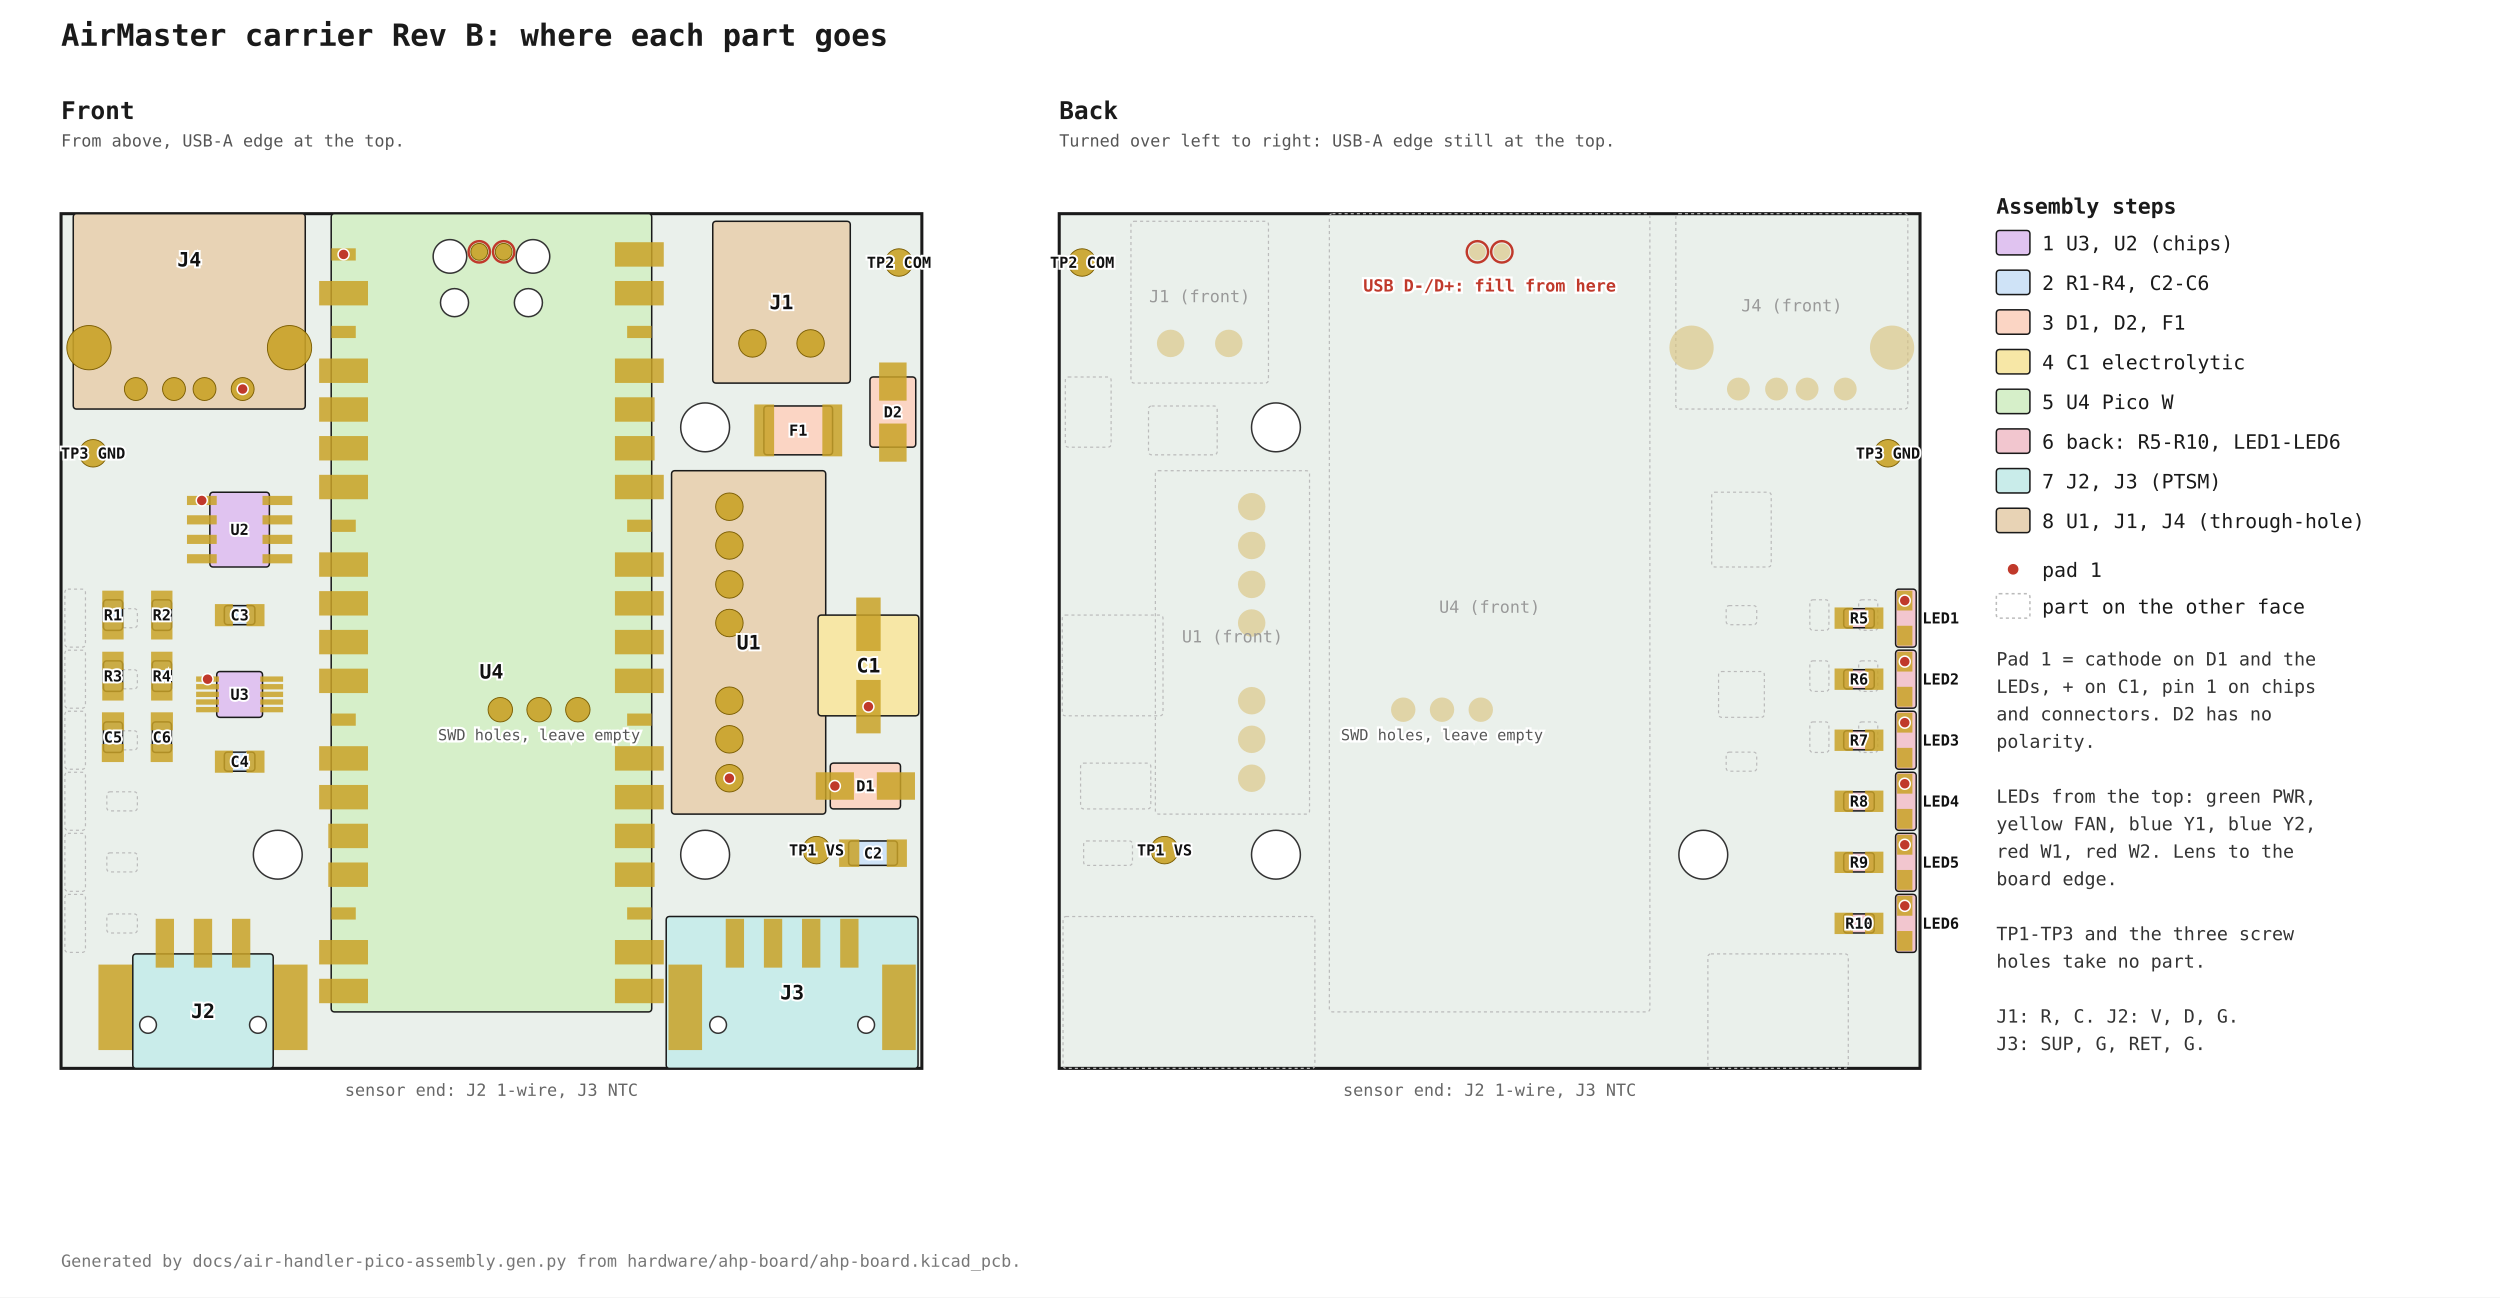
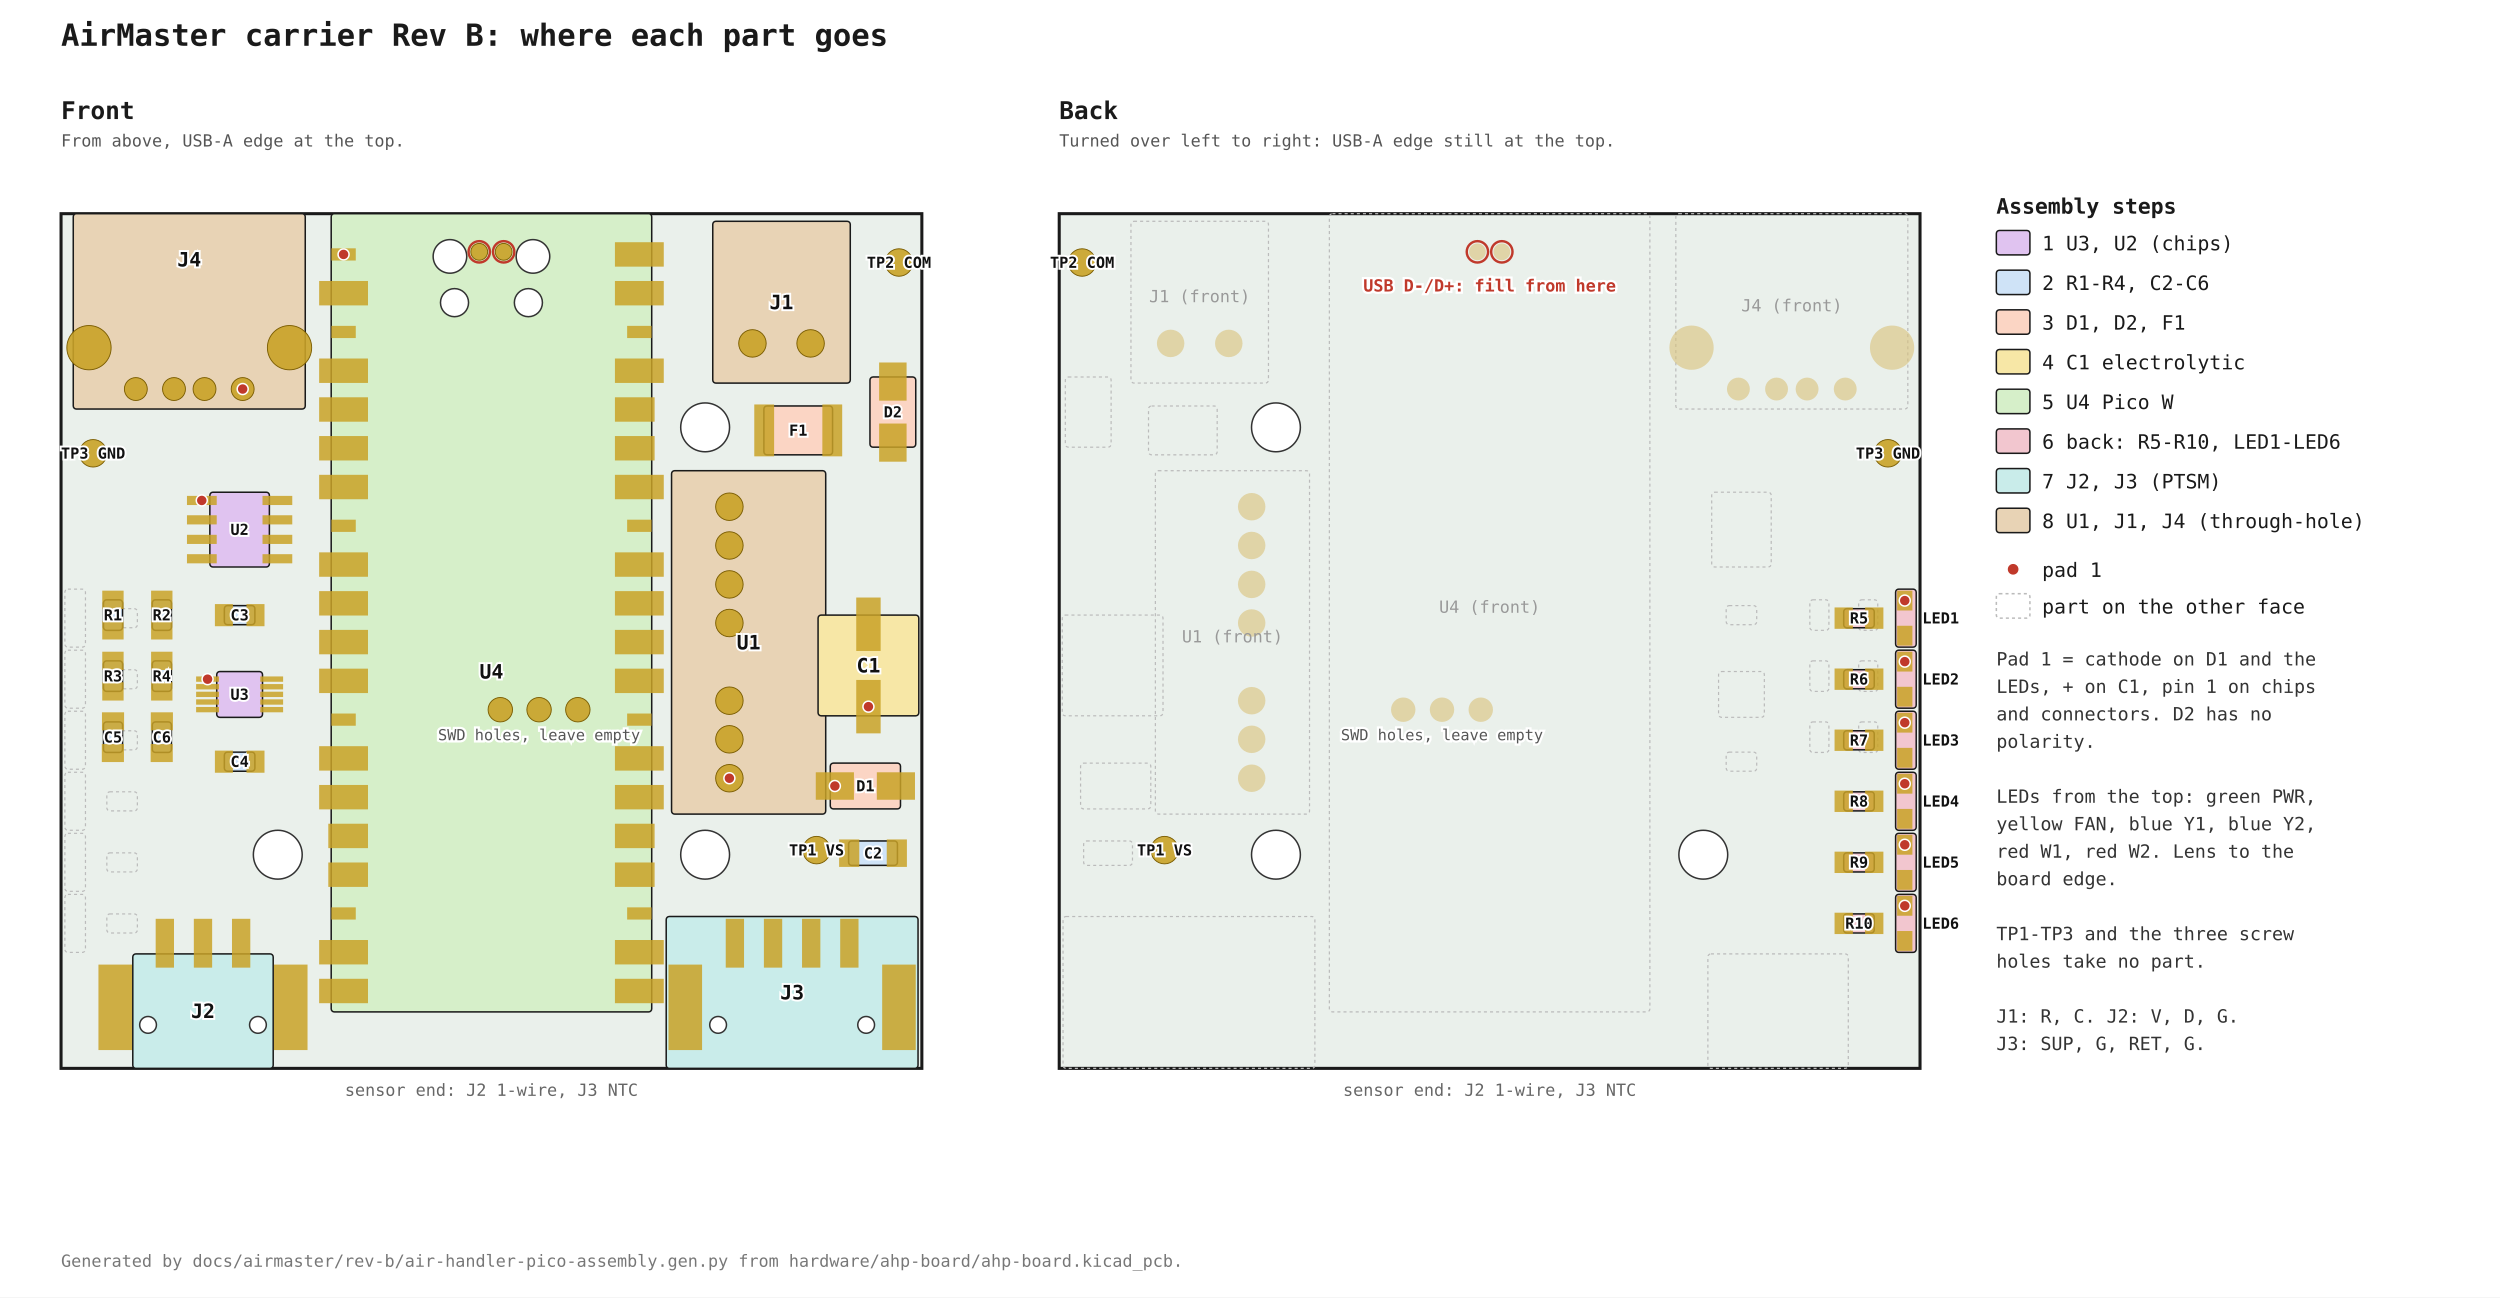
<svg xmlns="http://www.w3.org/2000/svg" width="100%" height="100%" viewBox="0 0 1638 850" font-family="IBM Plex Mono, ui-monospace, monospace">
  <rect width="1638" height="850" fill="#ffffff" />
  <text x="40" y="30" font-size="20" font-weight="bold" fill="#1a1a1a">AirMaster carrier Rev B: where each part goes</text>
  <text x="40" y="78" font-size="16" font-weight="bold" fill="#1a1a1a">Front</text>
  <text x="40" y="96" font-size="11" fill="#555">From above, USB-A edge at the top.</text>
  <rect x="40" y="140.0" width="564.0" height="560.0" fill="#2f6b3a" fill-opacity="0.10" stroke="#1a1a1a" stroke-width="2" />
  <text x="322.0" y="718.0" font-size="11" fill="#666" text-anchor="middle">sensor end: J2 1-wire, J3 NTC</text>
  <rect x="42.5" y="506.0" width="13.5" height="38.0" rx="2" fill="none" stroke="#bbb" stroke-width="0.8" stroke-dasharray="2 2" />
  <rect x="70.0" y="558.8" width="20.0" height="12.5" rx="2" fill="none" stroke="#bbb" stroke-width="0.8" stroke-dasharray="2 2" />
  <rect x="70.0" y="478.8" width="20.0" height="12.5" rx="2" fill="none" stroke="#bbb" stroke-width="0.8" stroke-dasharray="2 2" />
  <rect x="70.0" y="438.8" width="20.0" height="12.5" rx="2" fill="none" stroke="#bbb" stroke-width="0.8" stroke-dasharray="2 2" />
  <rect x="70.0" y="598.8" width="20.0" height="12.5" rx="2" fill="none" stroke="#bbb" stroke-width="0.8" stroke-dasharray="2 2" />
  <rect x="42.5" y="546.0" width="13.5" height="38.0" rx="2" fill="none" stroke="#bbb" stroke-width="0.8" stroke-dasharray="2 2" />
  <rect x="70.0" y="518.8" width="20.0" height="12.5" rx="2" fill="none" stroke="#bbb" stroke-width="0.8" stroke-dasharray="2 2" />
  <rect x="42.5" y="466.0" width="13.5" height="38.0" rx="2" fill="none" stroke="#bbb" stroke-width="0.8" stroke-dasharray="2 2" />
  <rect x="42.5" y="386.0" width="13.5" height="38.0" rx="2" fill="none" stroke="#bbb" stroke-width="0.8" stroke-dasharray="2 2" />
  <rect x="42.5" y="426.0" width="13.5" height="38.0" rx="2" fill="none" stroke="#bbb" stroke-width="0.8" stroke-dasharray="2 2" />
  <rect x="70.0" y="398.8" width="20.0" height="12.5" rx="2" fill="none" stroke="#bbb" stroke-width="0.8" stroke-dasharray="2 2" />
  <rect x="42.5" y="586.0" width="13.5" height="38.0" rx="2" fill="none" stroke="#bbb" stroke-width="0.8" stroke-dasharray="2 2" />
  <rect x="217.0" y="140.0" width="210.0" height="523.0" rx="2" fill="#d6efc9" stroke="#1a1a1a" stroke-width="1" />
  <circle cx="294.8" cy="168.0" r="11.0" fill="#ffffff" stroke="#333" stroke-width="1" />
  <circle cx="297.8" cy="198.3" r="9.2" fill="#ffffff" stroke="#333" stroke-width="1" />
  <circle cx="346.2" cy="198.3" r="9.2" fill="#ffffff" stroke="#333" stroke-width="1" />
  <circle cx="349.2" cy="168.0" r="11.0" fill="#ffffff" stroke="#333" stroke-width="1" />
  <rect x="217.1" y="162.7" width="16.0" height="8.0" fill="#c9a227" fill-opacity="0.85" transform="rotate(-0 225.1 166.7)" />
  <rect x="209.1" y="184.1" width="32.0" height="16.0" fill="#c9a227" fill-opacity="0.85" transform="rotate(-0 225.1 192.1)" />
  <rect x="217.1" y="213.5" width="16.0" height="8.0" fill="#c9a227" fill-opacity="0.85" transform="rotate(-0 225.1 217.5)" />
  <rect x="209.1" y="234.9" width="32.0" height="16.0" fill="#c9a227" fill-opacity="0.85" transform="rotate(-0 225.1 242.9)" />
  <rect x="209.1" y="260.3" width="32.0" height="16.0" fill="#c9a227" fill-opacity="0.85" transform="rotate(-0 225.1 268.3)" />
  <rect x="209.1" y="285.7" width="32.0" height="16.0" fill="#c9a227" fill-opacity="0.85" transform="rotate(-0 225.1 293.7)" />
  <rect x="209.1" y="311.1" width="32.0" height="16.0" fill="#c9a227" fill-opacity="0.85" transform="rotate(-0 225.1 319.1)" />
  <rect x="217.1" y="340.5" width="16.0" height="8.0" fill="#c9a227" fill-opacity="0.85" transform="rotate(-0 225.1 344.5)" />
  <rect x="209.1" y="361.9" width="32.0" height="16.0" fill="#c9a227" fill-opacity="0.85" transform="rotate(-0 225.1 369.9)" />
  <rect x="209.1" y="387.3" width="32.0" height="16.0" fill="#c9a227" fill-opacity="0.85" transform="rotate(-0 225.1 395.3)" />
  <rect x="209.1" y="412.7" width="32.0" height="16.0" fill="#c9a227" fill-opacity="0.85" transform="rotate(-0 225.1 420.7)" />
  <rect x="209.1" y="438.1" width="32.0" height="16.0" fill="#c9a227" fill-opacity="0.85" transform="rotate(-0 225.1 446.1)" />
  <rect x="217.1" y="467.5" width="16.0" height="8.0" fill="#c9a227" fill-opacity="0.85" transform="rotate(-0 225.1 471.5)" />
  <rect x="209.1" y="488.9" width="32.0" height="16.0" fill="#c9a227" fill-opacity="0.85" transform="rotate(-0 225.1 496.9)" />
  <rect x="209.1" y="514.3" width="32.0" height="16.0" fill="#c9a227" fill-opacity="0.85" transform="rotate(-0 225.1 522.3)" />
  <rect x="215.1" y="539.7" width="26.0" height="16.0" fill="#c9a227" fill-opacity="0.85" transform="rotate(-0 228.1 547.7)" />
  <rect x="215.1" y="565.1" width="26.0" height="16.0" fill="#c9a227" fill-opacity="0.85" transform="rotate(-0 228.1 573.1)" />
  <rect x="217.1" y="594.5" width="16.0" height="8.0" fill="#c9a227" fill-opacity="0.85" transform="rotate(-0 225.1 598.5)" />
  <rect x="209.1" y="615.9" width="32.0" height="16.0" fill="#c9a227" fill-opacity="0.85" transform="rotate(-0 225.1 623.9)" />
  <rect x="209.1" y="641.3" width="32.0" height="16.0" fill="#c9a227" fill-opacity="0.85" transform="rotate(-0 225.1 649.3)" />
  <rect x="402.9" y="641.3" width="32.0" height="16.0" fill="#c9a227" fill-opacity="0.85" transform="rotate(-0 418.9 649.3)" />
  <rect x="402.9" y="615.9" width="32.0" height="16.0" fill="#c9a227" fill-opacity="0.85" transform="rotate(-0 418.9 623.9)" />
  <rect x="410.9" y="594.5" width="16.0" height="8.0" fill="#c9a227" fill-opacity="0.85" transform="rotate(-0 418.9 598.5)" />
  <rect x="402.9" y="565.1" width="26.0" height="16.0" fill="#c9a227" fill-opacity="0.85" transform="rotate(-0 415.9 573.1)" />
  <rect x="402.9" y="539.7" width="26.0" height="16.0" fill="#c9a227" fill-opacity="0.85" transform="rotate(-0 415.9 547.7)" />
  <rect x="402.9" y="514.3" width="32.0" height="16.0" fill="#c9a227" fill-opacity="0.85" transform="rotate(-0 418.9 522.3)" />
  <rect x="402.9" y="488.9" width="32.0" height="16.0" fill="#c9a227" fill-opacity="0.85" transform="rotate(-0 418.9 496.9)" />
  <rect x="410.9" y="467.5" width="16.0" height="8.0" fill="#c9a227" fill-opacity="0.85" transform="rotate(-0 418.9 471.5)" />
  <rect x="402.9" y="438.1" width="32.0" height="16.0" fill="#c9a227" fill-opacity="0.85" transform="rotate(-0 418.9 446.1)" />
  <rect x="402.9" y="412.7" width="32.0" height="16.0" fill="#c9a227" fill-opacity="0.85" transform="rotate(-0 418.9 420.7)" />
  <rect x="402.9" y="387.3" width="32.0" height="16.0" fill="#c9a227" fill-opacity="0.85" transform="rotate(-0 418.9 395.3)" />
  <rect x="402.9" y="361.9" width="32.0" height="16.0" fill="#c9a227" fill-opacity="0.85" transform="rotate(-0 418.9 369.9)" />
  <rect x="410.9" y="340.5" width="16.0" height="8.0" fill="#c9a227" fill-opacity="0.85" transform="rotate(-0 418.9 344.5)" />
  <rect x="402.9" y="311.1" width="32.0" height="16.0" fill="#c9a227" fill-opacity="0.85" transform="rotate(-0 418.9 319.1)" />
  <rect x="402.9" y="285.7" width="26.0" height="16.0" fill="#c9a227" fill-opacity="0.85" transform="rotate(-0 415.9 293.7)" />
  <rect x="402.9" y="260.3" width="26.0" height="16.0" fill="#c9a227" fill-opacity="0.85" transform="rotate(-0 415.9 268.3)" />
  <rect x="402.9" y="234.9" width="32.0" height="16.0" fill="#c9a227" fill-opacity="0.85" transform="rotate(-0 418.9 242.9)" />
  <rect x="410.9" y="213.5" width="16.0" height="8.0" fill="#c9a227" fill-opacity="0.85" transform="rotate(-0 418.9 217.5)" />
  <rect x="402.9" y="184.1" width="32.0" height="16.0" fill="#c9a227" fill-opacity="0.85" transform="rotate(-0 418.9 192.1)" />
  <rect x="402.9" y="158.7" width="32.0" height="16.0" fill="#c9a227" fill-opacity="0.85" transform="rotate(-0 418.9 166.7)" />
  <circle cx="327.8" cy="465.0" r="8.0" fill="#c9a227" fill-opacity="0.9" stroke="#7a5c00" stroke-width="0.6" />
  <circle cx="353.2" cy="465.0" r="8.0" fill="#c9a227" fill-opacity="0.9" stroke="#7a5c00" stroke-width="0.6" />
  <circle cx="378.6" cy="465.0" r="8.0" fill="#c9a227" fill-opacity="0.9" stroke="#7a5c00" stroke-width="0.6" />
  <circle cx="330.0" cy="165.0" r="5.5" fill="#c9a227" fill-opacity="0.9" stroke="#7a5c00" stroke-width="0.6" />
  <circle cx="314.0" cy="165.0" r="5.5" fill="#c9a227" fill-opacity="0.9" stroke="#7a5c00" stroke-width="0.6" />
  <text x="322.0" y="444.6" font-size="13" font-weight="bold" fill="#111" text-anchor="middle" paint-order="stroke" stroke="#fff" stroke-width="2.5">U4</text>
  <rect x="440.0" y="308.4" width="101.0" height="225.0" rx="2" fill="#e8d3b5" stroke="#1a1a1a" stroke-width="1" />
  <circle cx="477.9" cy="509.9" r="9.0" fill="#c9a227" fill-opacity="0.9" stroke="#7a5c00" stroke-width="0.6" />
  <circle cx="477.9" cy="484.4" r="9.0" fill="#c9a227" fill-opacity="0.9" stroke="#7a5c00" stroke-width="0.6" />
  <circle cx="477.9" cy="459.1" r="9.0" fill="#c9a227" fill-opacity="0.9" stroke="#7a5c00" stroke-width="0.6" />
  <circle cx="477.9" cy="408.2" r="9.0" fill="#c9a227" fill-opacity="0.9" stroke="#7a5c00" stroke-width="0.6" />
  <circle cx="477.9" cy="382.9" r="9.0" fill="#c9a227" fill-opacity="0.9" stroke="#7a5c00" stroke-width="0.6" />
  <circle cx="477.9" cy="357.4" r="9.0" fill="#c9a227" fill-opacity="0.9" stroke="#7a5c00" stroke-width="0.6" />
  <circle cx="477.9" cy="332.0" r="9.0" fill="#c9a227" fill-opacity="0.9" stroke="#7a5c00" stroke-width="0.6" />
  <text x="490.5" y="425.5" font-size="13" font-weight="bold" fill="#111" text-anchor="middle" paint-order="stroke" stroke="#fff" stroke-width="2.5">U1</text>
  <rect x="48.0" y="140.0" width="152.0" height="128.0" rx="2" fill="#e8d3b5" stroke="#1a1a1a" stroke-width="1" />
  <circle cx="159.0" cy="254.9" r="7.5" fill="#c9a227" fill-opacity="0.9" stroke="#7a5c00" stroke-width="0.6" />
  <circle cx="134.0" cy="254.9" r="7.5" fill="#c9a227" fill-opacity="0.9" stroke="#7a5c00" stroke-width="0.6" />
  <circle cx="114.0" cy="254.9" r="7.5" fill="#c9a227" fill-opacity="0.9" stroke="#7a5c00" stroke-width="0.6" />
  <circle cx="89.0" cy="254.9" r="7.5" fill="#c9a227" fill-opacity="0.9" stroke="#7a5c00" stroke-width="0.6" />
  <circle cx="58.3" cy="227.8" r="14.5" fill="#c9a227" fill-opacity="0.9" stroke="#7a5c00" stroke-width="0.6" />
  <circle cx="189.7" cy="227.8" r="14.5" fill="#c9a227" fill-opacity="0.9" stroke="#7a5c00" stroke-width="0.6" />
  <text x="124.0" y="174.6" font-size="13" font-weight="bold" fill="#111" text-anchor="middle" paint-order="stroke" stroke="#fff" stroke-width="2.5">J4</text>
  <rect x="436.5" y="600.5" width="165.0" height="99.5" rx="2" fill="#c9ecea" stroke="#1a1a1a" stroke-width="1" />
  <circle cx="567.5" cy="671.5" r="5.5" fill="#ffffff" stroke="#333" stroke-width="1" />
  <circle cx="470.5" cy="671.5" r="5.5" fill="#ffffff" stroke="#333" stroke-width="1" />
  <rect x="550.5" y="602.0" width="12.0" height="32.0" fill="#c9a227" fill-opacity="0.85" transform="rotate(-180 556.5 618.0)" />
  <rect x="525.5" y="602.0" width="12.0" height="32.0" fill="#c9a227" fill-opacity="0.85" transform="rotate(-180 531.5 618.0)" />
  <rect x="500.5" y="602.0" width="12.0" height="32.0" fill="#c9a227" fill-opacity="0.85" transform="rotate(-180 506.5 618.0)" />
  <rect x="475.5" y="602.0" width="12.0" height="32.0" fill="#c9a227" fill-opacity="0.85" transform="rotate(-180 481.5 618.0)" />
  <rect x="578.0" y="632.0" width="22.0" height="56.0" fill="#c9a227" fill-opacity="0.85" transform="rotate(-180 589.0 660.0)" />
  <rect x="438.0" y="632.0" width="22.0" height="56.0" fill="#c9a227" fill-opacity="0.85" transform="rotate(-180 449.0 660.0)" />
  <text x="519.0" y="654.8" font-size="13" font-weight="bold" fill="#111" text-anchor="middle" paint-order="stroke" stroke="#fff" stroke-width="2.5">J3</text>
  <rect x="467.0" y="145.0" width="90.1" height="106.0" rx="2" fill="#e8d3b5" stroke="#1a1a1a" stroke-width="1" />
  <circle cx="531.1" cy="225.0" r="9.0" fill="#c9a227" fill-opacity="0.9" stroke="#7a5c00" stroke-width="0.6" />
  <circle cx="493.0" cy="225.0" r="9.0" fill="#c9a227" fill-opacity="0.9" stroke="#7a5c00" stroke-width="0.6" />
  <text x="512.0" y="202.6" font-size="13" font-weight="bold" fill="#111" text-anchor="middle" paint-order="stroke" stroke="#fff" stroke-width="2.5">J1</text>
  <rect x="87.0" y="625.0" width="92.0" height="75.0" rx="2" fill="#c9ecea" stroke="#1a1a1a" stroke-width="1" />
  <circle cx="169.0" cy="671.5" r="5.5" fill="#ffffff" stroke="#333" stroke-width="1" />
  <circle cx="97.0" cy="671.5" r="5.5" fill="#ffffff" stroke="#333" stroke-width="1" />
  <rect x="152.0" y="602.0" width="12.0" height="32.0" fill="#c9a227" fill-opacity="0.85" transform="rotate(-180 158.0 618.0)" />
  <rect x="127.0" y="602.0" width="12.0" height="32.0" fill="#c9a227" fill-opacity="0.85" transform="rotate(-180 133.0 618.0)" />
  <rect x="102.0" y="602.0" width="12.0" height="32.0" fill="#c9a227" fill-opacity="0.85" transform="rotate(-180 108.0 618.0)" />
  <rect x="179.5" y="632.0" width="22.0" height="56.0" fill="#c9a227" fill-opacity="0.85" transform="rotate(-180 190.5 660.0)" />
  <rect x="64.5" y="632.0" width="22.0" height="56.0" fill="#c9a227" fill-opacity="0.85" transform="rotate(-180 75.5 660.0)" />
  <text x="133.0" y="667.0" font-size="13" font-weight="bold" fill="#111" text-anchor="middle" paint-order="stroke" stroke="#fff" stroke-width="2.5">J2</text>
  <rect x="536.0" y="403.0" width="66.0" height="66.0" rx="2" fill="#f7e7a6" stroke="#1a1a1a" stroke-width="1" />
  <rect x="551.5" y="455.0" width="35.0" height="16.0" fill="#c9a227" fill-opacity="0.85" transform="rotate(-90 569.0 463.0)" />
  <rect x="551.5" y="401.0" width="35.0" height="16.0" fill="#c9a227" fill-opacity="0.85" transform="rotate(-90 569.0 409.0)" />
  <text x="569.0" y="440.6" font-size="13" font-weight="bold" fill="#111" text-anchor="middle" paint-order="stroke" stroke="#fff" stroke-width="2.5">C1</text>
  <rect x="137.5" y="322.5" width="39.0" height="49.0" rx="2" fill="#e0c3f0" stroke="#1a1a1a" stroke-width="1" />
  <rect x="122.5" y="324.9" width="19.5" height="6.0" fill="#c9a227" fill-opacity="0.85" transform="rotate(-0 132.2 327.9)" />
  <rect x="122.5" y="337.6" width="19.5" height="6.0" fill="#c9a227" fill-opacity="0.85" transform="rotate(-0 132.2 340.6)" />
  <rect x="122.5" y="350.4" width="19.5" height="6.0" fill="#c9a227" fill-opacity="0.85" transform="rotate(-0 132.2 353.4)" />
  <rect x="122.5" y="363.1" width="19.5" height="6.0" fill="#c9a227" fill-opacity="0.85" transform="rotate(-0 132.2 366.1)" />
  <rect x="172.0" y="363.1" width="19.5" height="6.0" fill="#c9a227" fill-opacity="0.85" transform="rotate(-0 181.8 366.1)" />
  <rect x="172.0" y="350.4" width="19.5" height="6.0" fill="#c9a227" fill-opacity="0.85" transform="rotate(-0 181.8 353.4)" />
  <rect x="172.0" y="337.6" width="19.5" height="6.0" fill="#c9a227" fill-opacity="0.85" transform="rotate(-0 181.8 340.6)" />
  <rect x="172.0" y="324.9" width="19.5" height="6.0" fill="#c9a227" fill-opacity="0.85" transform="rotate(-0 181.8 327.9)" />
  <text x="157.0" y="350.5" font-size="10" font-weight="bold" fill="#111" text-anchor="middle" paint-order="stroke" stroke="#fff" stroke-width="2.5">U2</text>
  <rect x="500.5" y="266.0" width="45.0" height="32.0" rx="2" fill="#fbd5c4" stroke="#1a1a1a" stroke-width="1" />
  <rect x="494.2" y="265.0" width="13.0" height="34.0" fill="#c9a227" fill-opacity="0.85" transform="rotate(-0 500.8 282.0)" />
  <rect x="538.8" y="265.0" width="13.0" height="34.0" fill="#c9a227" fill-opacity="0.85" transform="rotate(-0 545.2 282.0)" />
  <text x="523.0" y="285.5" font-size="10" font-weight="bold" fill="#111" text-anchor="middle" paint-order="stroke" stroke="#fff" stroke-width="2.5">F1</text>
  <rect x="570.0" y="247.0" width="30.0" height="46.0" rx="2" fill="#fbd5c4" stroke="#1a1a1a" stroke-width="1" />
  <rect x="572.5" y="281.0" width="25.0" height="18.0" fill="#c9a227" fill-opacity="0.85" transform="rotate(-90 585.0 290.0)" />
  <rect x="572.5" y="241.0" width="25.0" height="18.0" fill="#c9a227" fill-opacity="0.85" transform="rotate(-90 585.0 250.0)" />
  <text x="585.0" y="273.5" font-size="10" font-weight="bold" fill="#111" text-anchor="middle" paint-order="stroke" stroke="#fff" stroke-width="2.5">D2</text>
  <rect x="544.0" y="500.0" width="46.0" height="30.0" rx="2" fill="#fbd5c4" stroke="#1a1a1a" stroke-width="1" />
  <rect x="534.5" y="506.0" width="25.0" height="18.0" fill="#c9a227" fill-opacity="0.85" transform="rotate(-0 547.0 515.0)" />
  <rect x="574.5" y="506.0" width="25.0" height="18.0" fill="#c9a227" fill-opacity="0.85" transform="rotate(-0 587.0 515.0)" />
  <text x="567.0" y="518.5" font-size="10" font-weight="bold" fill="#111" text-anchor="middle" paint-order="stroke" stroke="#fff" stroke-width="2.5">D1</text>
  <circle cx="462.0" cy="560.0" r="16.0" fill="#ffffff" stroke="#333" stroke-width="1" />
  <circle cx="182.0" cy="560.0" r="16.0" fill="#ffffff" stroke="#333" stroke-width="1" />
  <circle cx="462.0" cy="280.0" r="16.0" fill="#ffffff" stroke="#333" stroke-width="1" />
  <rect x="142.0" y="440.0" width="30.0" height="30.0" rx="2" fill="#e0c3f0" stroke="#1a1a1a" stroke-width="1" />
  <rect x="128.5" y="443.2" width="15.0" height="3.5" fill="#c9a227" fill-opacity="0.85" transform="rotate(-0 136.0 445.0)" />
  <rect x="128.5" y="448.2" width="15.0" height="3.5" fill="#c9a227" fill-opacity="0.85" transform="rotate(-0 136.0 450.0)" />
  <rect x="128.5" y="453.2" width="15.0" height="3.5" fill="#c9a227" fill-opacity="0.85" transform="rotate(-0 136.0 455.0)" />
  <rect x="128.5" y="458.2" width="15.0" height="3.5" fill="#c9a227" fill-opacity="0.85" transform="rotate(-0 136.0 460.0)" />
  <rect x="128.5" y="463.2" width="15.0" height="3.5" fill="#c9a227" fill-opacity="0.85" transform="rotate(-0 136.0 465.0)" />
  <rect x="170.5" y="463.2" width="15.0" height="3.5" fill="#c9a227" fill-opacity="0.85" transform="rotate(-0 178.0 465.0)" />
  <rect x="170.5" y="458.2" width="15.0" height="3.5" fill="#c9a227" fill-opacity="0.85" transform="rotate(-0 178.0 460.0)" />
  <rect x="170.5" y="453.2" width="15.0" height="3.5" fill="#c9a227" fill-opacity="0.85" transform="rotate(-0 178.0 455.0)" />
  <rect x="170.5" y="448.2" width="15.0" height="3.5" fill="#c9a227" fill-opacity="0.85" transform="rotate(-0 178.0 450.0)" />
  <rect x="170.5" y="443.2" width="15.0" height="3.5" fill="#c9a227" fill-opacity="0.85" transform="rotate(-0 178.0 445.0)" />
  <text x="157.0" y="458.5" font-size="10" font-weight="bold" fill="#111" text-anchor="middle" paint-order="stroke" stroke="#fff" stroke-width="2.5">U3</text>
  <rect x="556.0" y="551.0" width="32.0" height="16.0" rx="2" fill="#cfe3f7" stroke="#1a1a1a" stroke-width="1" />
  <rect x="549.8" y="550.0" width="13.2" height="18.0" fill="#c9a227" fill-opacity="0.85" transform="rotate(-0 556.4 559.0)" />
  <rect x="581.0" y="550.0" width="13.2" height="18.0" fill="#c9a227" fill-opacity="0.85" transform="rotate(-0 587.6 559.0)" />
  <text x="572.0" y="562.5" font-size="10" font-weight="bold" fill="#111" text-anchor="middle" paint-order="stroke" stroke="#fff" stroke-width="2.5">C2</text>
  <circle cx="61.0" cy="297.0" r="9.0" fill="#c9a227" fill-opacity="0.9" stroke="#7a5c00" stroke-width="0.6" />
  <text x="61.0" y="300.5" font-size="10" font-weight="bold" fill="#111" text-anchor="middle" paint-order="stroke" stroke="#fff" stroke-width="2.5">TP3 GND</text>
  <circle cx="589.0" cy="172.0" r="9.0" fill="#c9a227" fill-opacity="0.9" stroke="#7a5c00" stroke-width="0.6" />
  <text x="589.0" y="175.5" font-size="10" font-weight="bold" fill="#111" text-anchor="middle" paint-order="stroke" stroke="#fff" stroke-width="2.5">TP2 COM</text>
  <circle cx="535.0" cy="557.0" r="9.0" fill="#c9a227" fill-opacity="0.9" stroke="#7a5c00" stroke-width="0.6" />
  <text x="535.0" y="560.5" font-size="10" font-weight="bold" fill="#111" text-anchor="middle" paint-order="stroke" stroke="#fff" stroke-width="2.5">TP1 VS</text>
  <rect x="67.8" y="393.0" width="12.5" height="20.0" rx="2" fill="#cfe3f7" stroke="#1a1a1a" stroke-width="1" />
  <rect x="68.0" y="406.0" width="12.0" height="14.0" fill="#c9a227" fill-opacity="0.85" transform="rotate(-90 74.0 413.0)" />
  <rect x="68.0" y="386.0" width="12.0" height="14.0" fill="#c9a227" fill-opacity="0.85" transform="rotate(-90 74.0 393.0)" />
  <text x="74.0" y="406.5" font-size="10" font-weight="bold" fill="#111" text-anchor="middle" paint-order="stroke" stroke="#fff" stroke-width="2.5">R1</text>
  <rect x="67.8" y="433.0" width="12.5" height="20.0" rx="2" fill="#cfe3f7" stroke="#1a1a1a" stroke-width="1" />
  <rect x="68.0" y="446.0" width="12.0" height="14.0" fill="#c9a227" fill-opacity="0.85" transform="rotate(-90 74.0 453.0)" />
  <rect x="68.0" y="426.0" width="12.0" height="14.0" fill="#c9a227" fill-opacity="0.85" transform="rotate(-90 74.0 433.0)" />
  <text x="74.0" y="446.5" font-size="10" font-weight="bold" fill="#111" text-anchor="middle" paint-order="stroke" stroke="#fff" stroke-width="2.5">R3</text>
  <rect x="99.8" y="393.0" width="12.5" height="20.0" rx="2" fill="#cfe3f7" stroke="#1a1a1a" stroke-width="1" />
  <rect x="100.0" y="406.0" width="12.0" height="14.0" fill="#c9a227" fill-opacity="0.85" transform="rotate(-90 106.0 413.0)" />
  <rect x="100.0" y="386.0" width="12.0" height="14.0" fill="#c9a227" fill-opacity="0.85" transform="rotate(-90 106.0 393.0)" />
  <text x="106.0" y="406.5" font-size="10" font-weight="bold" fill="#111" text-anchor="middle" paint-order="stroke" stroke="#fff" stroke-width="2.5">R2</text>
  <rect x="99.8" y="433.0" width="12.5" height="20.0" rx="2" fill="#cfe3f7" stroke="#1a1a1a" stroke-width="1" />
  <rect x="100.0" y="446.0" width="12.0" height="14.0" fill="#c9a227" fill-opacity="0.85" transform="rotate(-90 106.0 453.0)" />
  <rect x="100.0" y="426.0" width="12.0" height="14.0" fill="#c9a227" fill-opacity="0.85" transform="rotate(-90 106.0 433.0)" />
  <text x="106.0" y="446.5" font-size="10" font-weight="bold" fill="#111" text-anchor="middle" paint-order="stroke" stroke="#fff" stroke-width="2.5">R4</text>
  <rect x="147.0" y="492.8" width="20.0" height="12.5" rx="2" fill="#cfe3f7" stroke="#1a1a1a" stroke-width="1" />
  <rect x="140.8" y="491.8" width="11.8" height="14.5" fill="#c9a227" fill-opacity="0.85" transform="rotate(-0 146.6 499.0)" />
  <rect x="161.5" y="491.8" width="11.8" height="14.5" fill="#c9a227" fill-opacity="0.85" transform="rotate(-0 167.4 499.0)" />
  <text x="157.0" y="502.5" font-size="10" font-weight="bold" fill="#111" text-anchor="middle" paint-order="stroke" stroke="#fff" stroke-width="2.5">C4</text>
  <rect x="99.8" y="473.0" width="12.5" height="20.0" rx="2" fill="#cfe3f7" stroke="#1a1a1a" stroke-width="1" />
  <rect x="100.1" y="486.1" width="11.8" height="14.5" fill="#c9a227" fill-opacity="0.85" transform="rotate(-90 106.0 493.4)" />
  <rect x="100.1" y="465.4" width="11.8" height="14.5" fill="#c9a227" fill-opacity="0.85" transform="rotate(-90 106.0 472.6)" />
  <text x="106.0" y="486.5" font-size="10" font-weight="bold" fill="#111" text-anchor="middle" paint-order="stroke" stroke="#fff" stroke-width="2.5">C6</text>
  <rect x="67.8" y="473.0" width="12.5" height="20.0" rx="2" fill="#cfe3f7" stroke="#1a1a1a" stroke-width="1" />
  <rect x="68.1" y="486.1" width="11.8" height="14.5" fill="#c9a227" fill-opacity="0.85" transform="rotate(-90 74.0 493.4)" />
  <rect x="68.1" y="465.4" width="11.8" height="14.5" fill="#c9a227" fill-opacity="0.85" transform="rotate(-90 74.0 472.6)" />
  <text x="74.0" y="486.5" font-size="10" font-weight="bold" fill="#111" text-anchor="middle" paint-order="stroke" stroke="#fff" stroke-width="2.5">C5</text>
  <rect x="147.0" y="396.8" width="20.0" height="12.5" rx="2" fill="#cfe3f7" stroke="#1a1a1a" stroke-width="1" />
  <rect x="140.8" y="395.8" width="11.8" height="14.5" fill="#c9a227" fill-opacity="0.85" transform="rotate(-0 146.6 403.0)" />
  <rect x="161.5" y="395.8" width="11.8" height="14.5" fill="#c9a227" fill-opacity="0.85" transform="rotate(-0 167.4 403.0)" />
  <text x="157.0" y="406.5" font-size="10" font-weight="bold" fill="#111" text-anchor="middle" paint-order="stroke" stroke="#fff" stroke-width="2.5">C3</text>
  <circle cx="132.2" cy="327.9" r="3.6" fill="#c0392b" stroke="#fff" stroke-width="1" />
  <circle cx="225.1" cy="166.7" r="3.6" fill="#c0392b" stroke="#fff" stroke-width="1" />
  <circle cx="477.9" cy="509.9" r="3.6" fill="#c0392b" stroke="#fff" stroke-width="1" />
  <circle cx="159.0" cy="254.9" r="3.6" fill="#c0392b" stroke="#fff" stroke-width="1" />
  <circle cx="547.0" cy="515.0" r="3.6" fill="#c0392b" stroke="#fff" stroke-width="1" />
  <circle cx="136.0" cy="445.0" r="3.6" fill="#c0392b" stroke="#fff" stroke-width="1" />
  <circle cx="569.0" cy="463.0" r="3.6" fill="#c0392b" stroke="#fff" stroke-width="1" />
  <circle cx="330.0" cy="165.0" r="7" fill="none" stroke="#c0392b" stroke-width="1.6" />
  <circle cx="314.0" cy="165.0" r="7" fill="none" stroke="#c0392b" stroke-width="1.6" />
  <text x="353.2" y="485.0" font-size="10" fill="#555" text-anchor="middle" paint-order="stroke" stroke="#fff" stroke-width="3">SWD holes, leave empty</text>
  <text x="694.0" y="78" font-size="16" font-weight="bold" fill="#1a1a1a">Back</text>
  <text x="694.0" y="96" font-size="11" fill="#555">Turned over left to right: USB-A edge still at the top.</text>
  <rect x="694.0" y="140.0" width="564.0" height="560.0" fill="#2f6b3a" fill-opacity="0.10" stroke="#1a1a1a" stroke-width="2" />
  <text x="976.0" y="718.0" font-size="11" fill="#666" text-anchor="middle">sensor end: J2 1-wire, J3 NTC</text>
  <rect x="696.5" y="600.5" width="165.0" height="99.5" rx="2" fill="none" stroke="#bbb" stroke-width="0.8" stroke-dasharray="2 2" />
  <rect x="1217.8" y="393.0" width="12.5" height="20.0" rx="2" fill="none" stroke="#bbb" stroke-width="0.8" stroke-dasharray="2 2" />
  <rect x="1121.5" y="322.5" width="39.0" height="49.0" rx="2" fill="none" stroke="#bbb" stroke-width="0.8" stroke-dasharray="2 2" />
  <rect x="871.0" y="140.0" width="210.0" height="523.0" rx="2" fill="none" stroke="#bbb" stroke-width="0.8" stroke-dasharray="2 2" />
  <circle cx="970.2" cy="465.0" r="8.0" fill="#d8c27a" fill-opacity="0.6" />
  <circle cx="944.8" cy="465.0" r="8.0" fill="#d8c27a" fill-opacity="0.6" />
  <circle cx="919.4" cy="465.0" r="8.0" fill="#d8c27a" fill-opacity="0.6" />
  <circle cx="968.0" cy="165.0" r="5.5" fill="#d8c27a" fill-opacity="0.6" />
  <circle cx="984.0" cy="165.0" r="5.5" fill="#d8c27a" fill-opacity="0.6" />
  <text x="976.0" y="401.5" font-size="11" fill="#999" text-anchor="middle">U4 (front)</text>
  <rect x="757.0" y="308.4" width="101.0" height="225.0" rx="2" fill="none" stroke="#bbb" stroke-width="0.8" stroke-dasharray="2 2" />
  <circle cx="820.1" cy="509.9" r="9.0" fill="#d8c27a" fill-opacity="0.6" />
  <circle cx="820.1" cy="484.4" r="9.0" fill="#d8c27a" fill-opacity="0.6" />
  <circle cx="820.1" cy="459.1" r="9.0" fill="#d8c27a" fill-opacity="0.6" />
  <circle cx="820.1" cy="408.2" r="9.0" fill="#d8c27a" fill-opacity="0.6" />
  <circle cx="820.1" cy="382.9" r="9.0" fill="#d8c27a" fill-opacity="0.6" />
  <circle cx="820.1" cy="357.4" r="9.0" fill="#d8c27a" fill-opacity="0.6" />
  <circle cx="820.1" cy="332.0" r="9.0" fill="#d8c27a" fill-opacity="0.6" />
  <text x="807.5" y="420.9" font-size="11" fill="#999" text-anchor="middle">U1 (front)</text>
  <rect x="1098.0" y="140.0" width="152.0" height="128.0" rx="2" fill="none" stroke="#bbb" stroke-width="0.8" stroke-dasharray="2 2" />
  <circle cx="1139.0" cy="254.9" r="7.5" fill="#d8c27a" fill-opacity="0.6" />
  <circle cx="1164.0" cy="254.9" r="7.5" fill="#d8c27a" fill-opacity="0.6" />
  <circle cx="1184.0" cy="254.9" r="7.5" fill="#d8c27a" fill-opacity="0.6" />
  <circle cx="1209.0" cy="254.9" r="7.5" fill="#d8c27a" fill-opacity="0.6" />
  <circle cx="1239.7" cy="227.8" r="14.5" fill="#d8c27a" fill-opacity="0.6" />
  <circle cx="1108.3" cy="227.8" r="14.5" fill="#d8c27a" fill-opacity="0.6" />
  <text x="1174.0" y="204.0" font-size="11" fill="#999" text-anchor="middle">J4 (front)</text>
  <rect x="1217.8" y="433.0" width="12.5" height="20.0" rx="2" fill="none" stroke="#bbb" stroke-width="0.8" stroke-dasharray="2 2" />
  <rect x="1185.8" y="393.0" width="12.5" height="20.0" rx="2" fill="none" stroke="#bbb" stroke-width="0.8" stroke-dasharray="2 2" />
  <rect x="1119.0" y="625.0" width="92.0" height="75.0" rx="2" fill="none" stroke="#bbb" stroke-width="0.8" stroke-dasharray="2 2" />
  <rect x="752.5" y="266.0" width="45.0" height="32.0" rx="2" fill="none" stroke="#bbb" stroke-width="0.8" stroke-dasharray="2 2" />
  <rect x="1185.8" y="433.0" width="12.5" height="20.0" rx="2" fill="none" stroke="#bbb" stroke-width="0.8" stroke-dasharray="2 2" />
  <rect x="708.0" y="500.0" width="46.0" height="30.0" rx="2" fill="none" stroke="#bbb" stroke-width="0.8" stroke-dasharray="2 2" />
  <rect x="1131.0" y="492.8" width="20.0" height="12.5" rx="2" fill="none" stroke="#bbb" stroke-width="0.8" stroke-dasharray="2 2" />
  <rect x="1126.0" y="440.0" width="30.0" height="30.0" rx="2" fill="none" stroke="#bbb" stroke-width="0.8" stroke-dasharray="2 2" />
  <rect x="698.0" y="247.0" width="30.0" height="46.0" rx="2" fill="none" stroke="#bbb" stroke-width="0.8" stroke-dasharray="2 2" />
  <rect x="1185.8" y="473.0" width="12.5" height="20.0" rx="2" fill="none" stroke="#bbb" stroke-width="0.8" stroke-dasharray="2 2" />
  <rect x="696.0" y="403.0" width="66.0" height="66.0" rx="2" fill="none" stroke="#bbb" stroke-width="0.8" stroke-dasharray="2 2" />
  <rect x="741.0" y="145.0" width="90.1" height="106.0" rx="2" fill="none" stroke="#bbb" stroke-width="0.8" stroke-dasharray="2 2" />
  <circle cx="767.0" cy="225.0" r="9.0" fill="#d8c27a" fill-opacity="0.6" />
  <circle cx="805.1" cy="225.0" r="9.0" fill="#d8c27a" fill-opacity="0.6" />
  <text x="786.0" y="198.0" font-size="11" fill="#999" text-anchor="middle">J1 (front)</text>
  <rect x="1217.8" y="473.0" width="12.5" height="20.0" rx="2" fill="none" stroke="#bbb" stroke-width="0.8" stroke-dasharray="2 2" />
  <rect x="1131.0" y="396.8" width="20.0" height="12.5" rx="2" fill="none" stroke="#bbb" stroke-width="0.8" stroke-dasharray="2 2" />
  <rect x="710.0" y="551.0" width="32.0" height="16.0" rx="2" fill="none" stroke="#bbb" stroke-width="0.8" stroke-dasharray="2 2" />
  <circle cx="836.0" cy="560.0" r="16.0" fill="#ffffff" stroke="#333" stroke-width="1" />
  <circle cx="1116.0" cy="560.0" r="16.0" fill="#ffffff" stroke="#333" stroke-width="1" />
  <circle cx="836.0" cy="280.0" r="16.0" fill="#ffffff" stroke="#333" stroke-width="1" />
  <rect x="1242.0" y="506.0" width="13.5" height="38.0" rx="2" fill="#f2c6cf" stroke="#1a1a1a" stroke-width="1" />
  <rect x="1241.5" y="508.5" width="13.0" height="10.0" fill="#c9a227" fill-opacity="0.85" transform="rotate(270 1248.0 513.5)" />
  <rect x="1241.5" y="531.5" width="13.0" height="10.0" fill="#c9a227" fill-opacity="0.85" transform="rotate(270 1248.0 536.5)" />
  <text x="1259.5" y="528.5" font-size="10" font-weight="bold" fill="#111" text-anchor="start" paint-order="stroke" stroke="#fff" stroke-width="2.5">LED4</text>
  <rect x="1242.0" y="546.0" width="13.5" height="38.0" rx="2" fill="#f2c6cf" stroke="#1a1a1a" stroke-width="1" />
  <rect x="1241.5" y="548.5" width="13.0" height="10.0" fill="#c9a227" fill-opacity="0.85" transform="rotate(270 1248.0 553.5)" />
  <rect x="1241.5" y="571.5" width="13.0" height="10.0" fill="#c9a227" fill-opacity="0.85" transform="rotate(270 1248.0 576.5)" />
  <text x="1259.5" y="568.5" font-size="10" font-weight="bold" fill="#111" text-anchor="start" paint-order="stroke" stroke="#fff" stroke-width="2.5">LED5</text>
  <rect x="1242.0" y="466.0" width="13.5" height="38.0" rx="2" fill="#f2c6cf" stroke="#1a1a1a" stroke-width="1" />
  <rect x="1241.5" y="468.5" width="13.0" height="10.0" fill="#c9a227" fill-opacity="0.85" transform="rotate(270 1248.0 473.5)" />
  <rect x="1241.5" y="491.5" width="13.0" height="10.0" fill="#c9a227" fill-opacity="0.85" transform="rotate(270 1248.0 496.5)" />
  <text x="1259.5" y="488.5" font-size="10" font-weight="bold" fill="#111" text-anchor="start" paint-order="stroke" stroke="#fff" stroke-width="2.5">LED3</text>
  <rect x="1242.0" y="386.0" width="13.5" height="38.0" rx="2" fill="#f2c6cf" stroke="#1a1a1a" stroke-width="1" />
  <rect x="1241.5" y="388.5" width="13.0" height="10.0" fill="#c9a227" fill-opacity="0.85" transform="rotate(270 1248.0 393.5)" />
  <rect x="1241.5" y="411.5" width="13.0" height="10.0" fill="#c9a227" fill-opacity="0.85" transform="rotate(270 1248.0 416.5)" />
  <text x="1259.5" y="408.5" font-size="10" font-weight="bold" fill="#111" text-anchor="start" paint-order="stroke" stroke="#fff" stroke-width="2.5">LED1</text>
  <rect x="1242.0" y="426.0" width="13.5" height="38.0" rx="2" fill="#f2c6cf" stroke="#1a1a1a" stroke-width="1" />
  <rect x="1241.5" y="428.5" width="13.0" height="10.0" fill="#c9a227" fill-opacity="0.85" transform="rotate(270 1248.0 433.5)" />
  <rect x="1241.5" y="451.5" width="13.0" height="10.0" fill="#c9a227" fill-opacity="0.85" transform="rotate(270 1248.0 456.5)" />
  <text x="1259.5" y="448.5" font-size="10" font-weight="bold" fill="#111" text-anchor="start" paint-order="stroke" stroke="#fff" stroke-width="2.5">LED2</text>
  <rect x="1242.0" y="586.0" width="13.5" height="38.0" rx="2" fill="#f2c6cf" stroke="#1a1a1a" stroke-width="1" />
  <rect x="1241.5" y="588.5" width="13.0" height="10.0" fill="#c9a227" fill-opacity="0.85" transform="rotate(270 1248.0 593.5)" />
  <rect x="1241.5" y="611.5" width="13.0" height="10.0" fill="#c9a227" fill-opacity="0.85" transform="rotate(270 1248.0 616.5)" />
  <text x="1259.5" y="608.5" font-size="10" font-weight="bold" fill="#111" text-anchor="start" paint-order="stroke" stroke="#fff" stroke-width="2.5">LED6</text>
  <circle cx="1237.0" cy="297.0" r="9.0" fill="#c9a227" fill-opacity="0.9" stroke="#7a5c00" stroke-width="0.6" />
  <text x="1237.0" y="300.5" font-size="10" font-weight="bold" fill="#111" text-anchor="middle" paint-order="stroke" stroke="#fff" stroke-width="2.5">TP3 GND</text>
  <circle cx="709.0" cy="172.0" r="9.0" fill="#c9a227" fill-opacity="0.9" stroke="#7a5c00" stroke-width="0.6" />
  <text x="709.0" y="175.5" font-size="10" font-weight="bold" fill="#111" text-anchor="middle" paint-order="stroke" stroke="#fff" stroke-width="2.5">TP2 COM</text>
  <circle cx="763.0" cy="557.0" r="9.0" fill="#c9a227" fill-opacity="0.9" stroke="#7a5c00" stroke-width="0.6" />
  <text x="763.0" y="560.5" font-size="10" font-weight="bold" fill="#111" text-anchor="middle" paint-order="stroke" stroke="#fff" stroke-width="2.5">TP1 VS</text>
  <rect x="1208.0" y="558.8" width="20.0" height="12.5" rx="2" fill="#f2c6cf" stroke="#1a1a1a" stroke-width="1" />
  <rect x="1222.0" y="558.0" width="12.0" height="14.0" fill="#c9a227" fill-opacity="0.85" transform="rotate(0 1228.0 565.0)" />
  <rect x="1202.0" y="558.0" width="12.0" height="14.0" fill="#c9a227" fill-opacity="0.85" transform="rotate(0 1208.0 565.0)" />
  <text x="1218.0" y="568.5" font-size="10" font-weight="bold" fill="#111" text-anchor="middle" paint-order="stroke" stroke="#fff" stroke-width="2.5">R9</text>
  <rect x="1208.0" y="478.8" width="20.0" height="12.5" rx="2" fill="#f2c6cf" stroke="#1a1a1a" stroke-width="1" />
  <rect x="1222.0" y="478.0" width="12.0" height="14.0" fill="#c9a227" fill-opacity="0.85" transform="rotate(0 1228.0 485.0)" />
  <rect x="1202.0" y="478.0" width="12.0" height="14.0" fill="#c9a227" fill-opacity="0.85" transform="rotate(0 1208.0 485.0)" />
  <text x="1218.0" y="488.5" font-size="10" font-weight="bold" fill="#111" text-anchor="middle" paint-order="stroke" stroke="#fff" stroke-width="2.5">R7</text>
  <rect x="1208.0" y="438.8" width="20.0" height="12.5" rx="2" fill="#f2c6cf" stroke="#1a1a1a" stroke-width="1" />
  <rect x="1222.0" y="438.0" width="12.0" height="14.0" fill="#c9a227" fill-opacity="0.85" transform="rotate(0 1228.0 445.0)" />
  <rect x="1202.0" y="438.0" width="12.0" height="14.0" fill="#c9a227" fill-opacity="0.85" transform="rotate(0 1208.0 445.0)" />
  <text x="1218.0" y="448.5" font-size="10" font-weight="bold" fill="#111" text-anchor="middle" paint-order="stroke" stroke="#fff" stroke-width="2.5">R6</text>
  <rect x="1208.0" y="598.8" width="20.0" height="12.5" rx="2" fill="#f2c6cf" stroke="#1a1a1a" stroke-width="1" />
  <rect x="1222.0" y="598.0" width="12.0" height="14.0" fill="#c9a227" fill-opacity="0.85" transform="rotate(0 1228.0 605.0)" />
  <rect x="1202.0" y="598.0" width="12.0" height="14.0" fill="#c9a227" fill-opacity="0.85" transform="rotate(0 1208.0 605.0)" />
  <text x="1218.0" y="608.5" font-size="10" font-weight="bold" fill="#111" text-anchor="middle" paint-order="stroke" stroke="#fff" stroke-width="2.5">R10</text>
  <rect x="1208.0" y="518.8" width="20.0" height="12.5" rx="2" fill="#f2c6cf" stroke="#1a1a1a" stroke-width="1" />
  <rect x="1222.0" y="518.0" width="12.0" height="14.0" fill="#c9a227" fill-opacity="0.85" transform="rotate(0 1228.0 525.0)" />
  <rect x="1202.0" y="518.0" width="12.0" height="14.0" fill="#c9a227" fill-opacity="0.85" transform="rotate(0 1208.0 525.0)" />
  <text x="1218.0" y="528.5" font-size="10" font-weight="bold" fill="#111" text-anchor="middle" paint-order="stroke" stroke="#fff" stroke-width="2.5">R8</text>
  <rect x="1208.0" y="398.8" width="20.0" height="12.5" rx="2" fill="#f2c6cf" stroke="#1a1a1a" stroke-width="1" />
  <rect x="1222.0" y="398.0" width="12.0" height="14.0" fill="#c9a227" fill-opacity="0.85" transform="rotate(0 1228.0 405.0)" />
  <rect x="1202.0" y="398.0" width="12.0" height="14.0" fill="#c9a227" fill-opacity="0.85" transform="rotate(0 1208.0 405.0)" />
  <text x="1218.0" y="408.5" font-size="10" font-weight="bold" fill="#111" text-anchor="middle" paint-order="stroke" stroke="#fff" stroke-width="2.5">R5</text>
  <circle cx="1248.0" cy="513.5" r="3.6" fill="#c0392b" stroke="#fff" stroke-width="1" />
  <circle cx="1248.0" cy="553.5" r="3.6" fill="#c0392b" stroke="#fff" stroke-width="1" />
  <circle cx="1248.0" cy="473.5" r="3.6" fill="#c0392b" stroke="#fff" stroke-width="1" />
  <circle cx="1248.0" cy="393.5" r="3.6" fill="#c0392b" stroke="#fff" stroke-width="1" />
  <circle cx="1248.0" cy="433.5" r="3.6" fill="#c0392b" stroke="#fff" stroke-width="1" />
  <circle cx="1248.0" cy="593.5" r="3.6" fill="#c0392b" stroke="#fff" stroke-width="1" />
  <circle cx="968.0" cy="165.0" r="7" fill="none" stroke="#c0392b" stroke-width="1.6" />
  <circle cx="984.0" cy="165.0" r="7" fill="none" stroke="#c0392b" stroke-width="1.6" />
  <text x="976.0" y="191.0" font-size="11" font-weight="bold" fill="#c0392b" text-anchor="middle" paint-order="stroke" stroke="#fff" stroke-width="3">USB D-/D+: fill from here</text>
  <text x="944.8" y="485.0" font-size="10" fill="#555" text-anchor="middle" paint-order="stroke" stroke="#fff" stroke-width="3">SWD holes, leave empty</text>
  <text x="1308.0" y="140" font-size="14" font-weight="bold" fill="#1a1a1a">Assembly steps</text>
  <rect x="1308.0" y="151" width="22" height="16" rx="2" fill="#e0c3f0" stroke="#1a1a1a" />
  <text x="1338.0" y="164" font-size="13" fill="#1a1a1a">1  U3, U2 (chips)</text>
  <rect x="1308.0" y="177" width="22" height="16" rx="2" fill="#cfe3f7" stroke="#1a1a1a" />
  <text x="1338.0" y="190" font-size="13" fill="#1a1a1a">2  R1-R4, C2-C6</text>
  <rect x="1308.0" y="203" width="22" height="16" rx="2" fill="#fbd5c4" stroke="#1a1a1a" />
  <text x="1338.0" y="216" font-size="13" fill="#1a1a1a">3  D1, D2, F1</text>
  <rect x="1308.0" y="229" width="22" height="16" rx="2" fill="#f7e7a6" stroke="#1a1a1a" />
  <text x="1338.0" y="242" font-size="13" fill="#1a1a1a">4  C1 electrolytic</text>
  <rect x="1308.0" y="255" width="22" height="16" rx="2" fill="#d6efc9" stroke="#1a1a1a" />
  <text x="1338.0" y="268" font-size="13" fill="#1a1a1a">5  U4 Pico W</text>
  <rect x="1308.0" y="281" width="22" height="16" rx="2" fill="#f2c6cf" stroke="#1a1a1a" />
  <text x="1338.0" y="294" font-size="13" fill="#1a1a1a">6  back: R5-R10, LED1-LED6</text>
  <rect x="1308.0" y="307" width="22" height="16" rx="2" fill="#c9ecea" stroke="#1a1a1a" />
  <text x="1338.0" y="320" font-size="13" fill="#1a1a1a">7  J2, J3 (PTSM)</text>
  <rect x="1308.0" y="333" width="22" height="16" rx="2" fill="#e8d3b5" stroke="#1a1a1a" />
  <text x="1338.0" y="346" font-size="13" fill="#1a1a1a">8  U1, J1, J4 (through-hole)</text>
  <circle cx="1319.0" cy="373" r="4" fill="#c0392b" stroke="#fff" />
  <text x="1338.0" y="378" font-size="13" fill="#1a1a1a">pad 1</text>
  <rect x="1308.0" y="389" width="22" height="16" rx="2" fill="none" stroke="#bbb" stroke-dasharray="2 2" />
  <text x="1338.0" y="402" font-size="13" fill="#1a1a1a">part on the other face</text>
  <text x="1308.0" y="436" font-size="12" fill="#333">Pad 1 = cathode on D1 and the</text>
  <text x="1308.0" y="454" font-size="12" fill="#333">LEDs, + on C1, pin 1 on chips</text>
  <text x="1308.0" y="472" font-size="12" fill="#333">and connectors. D2 has no</text>
  <text x="1308.0" y="490" font-size="12" fill="#333">polarity.</text>
  <text x="1308.0" y="508" font-size="12" fill="#333" />
  <text x="1308.0" y="526" font-size="12" fill="#333">LEDs from the top: green PWR,</text>
  <text x="1308.0" y="544" font-size="12" fill="#333">yellow FAN, blue Y1, blue Y2,</text>
  <text x="1308.0" y="562" font-size="12" fill="#333">red W1, red W2. Lens to the</text>
  <text x="1308.0" y="580" font-size="12" fill="#333">board edge.</text>
  <text x="1308.0" y="598" font-size="12" fill="#333" />
  <text x="1308.0" y="616" font-size="12" fill="#333">TP1-TP3 and the three screw</text>
  <text x="1308.0" y="634" font-size="12" fill="#333">holes take no part.</text>
  <text x="1308.0" y="652" font-size="12" fill="#333" />
  <text x="1308.0" y="670" font-size="12" fill="#333">J1: R, C.  J2: V, D, G.</text>
  <text x="1308.0" y="688" font-size="12" fill="#333">J3: SUP, G, RET, G.</text>
-   <text x="40" y="830" font-size="11" fill="#777">Generated by docs/air-handler-pico-assembly.gen.py from hardware/ahp-board/ahp-board.kicad_pcb.</text>
+   <text x="40" y="830" font-size="11" fill="#777">Generated by docs/airmaster/rev-b/air-handler-pico-assembly.gen.py from hardware/ahp-board/ahp-board.kicad_pcb.</text>
</svg>
